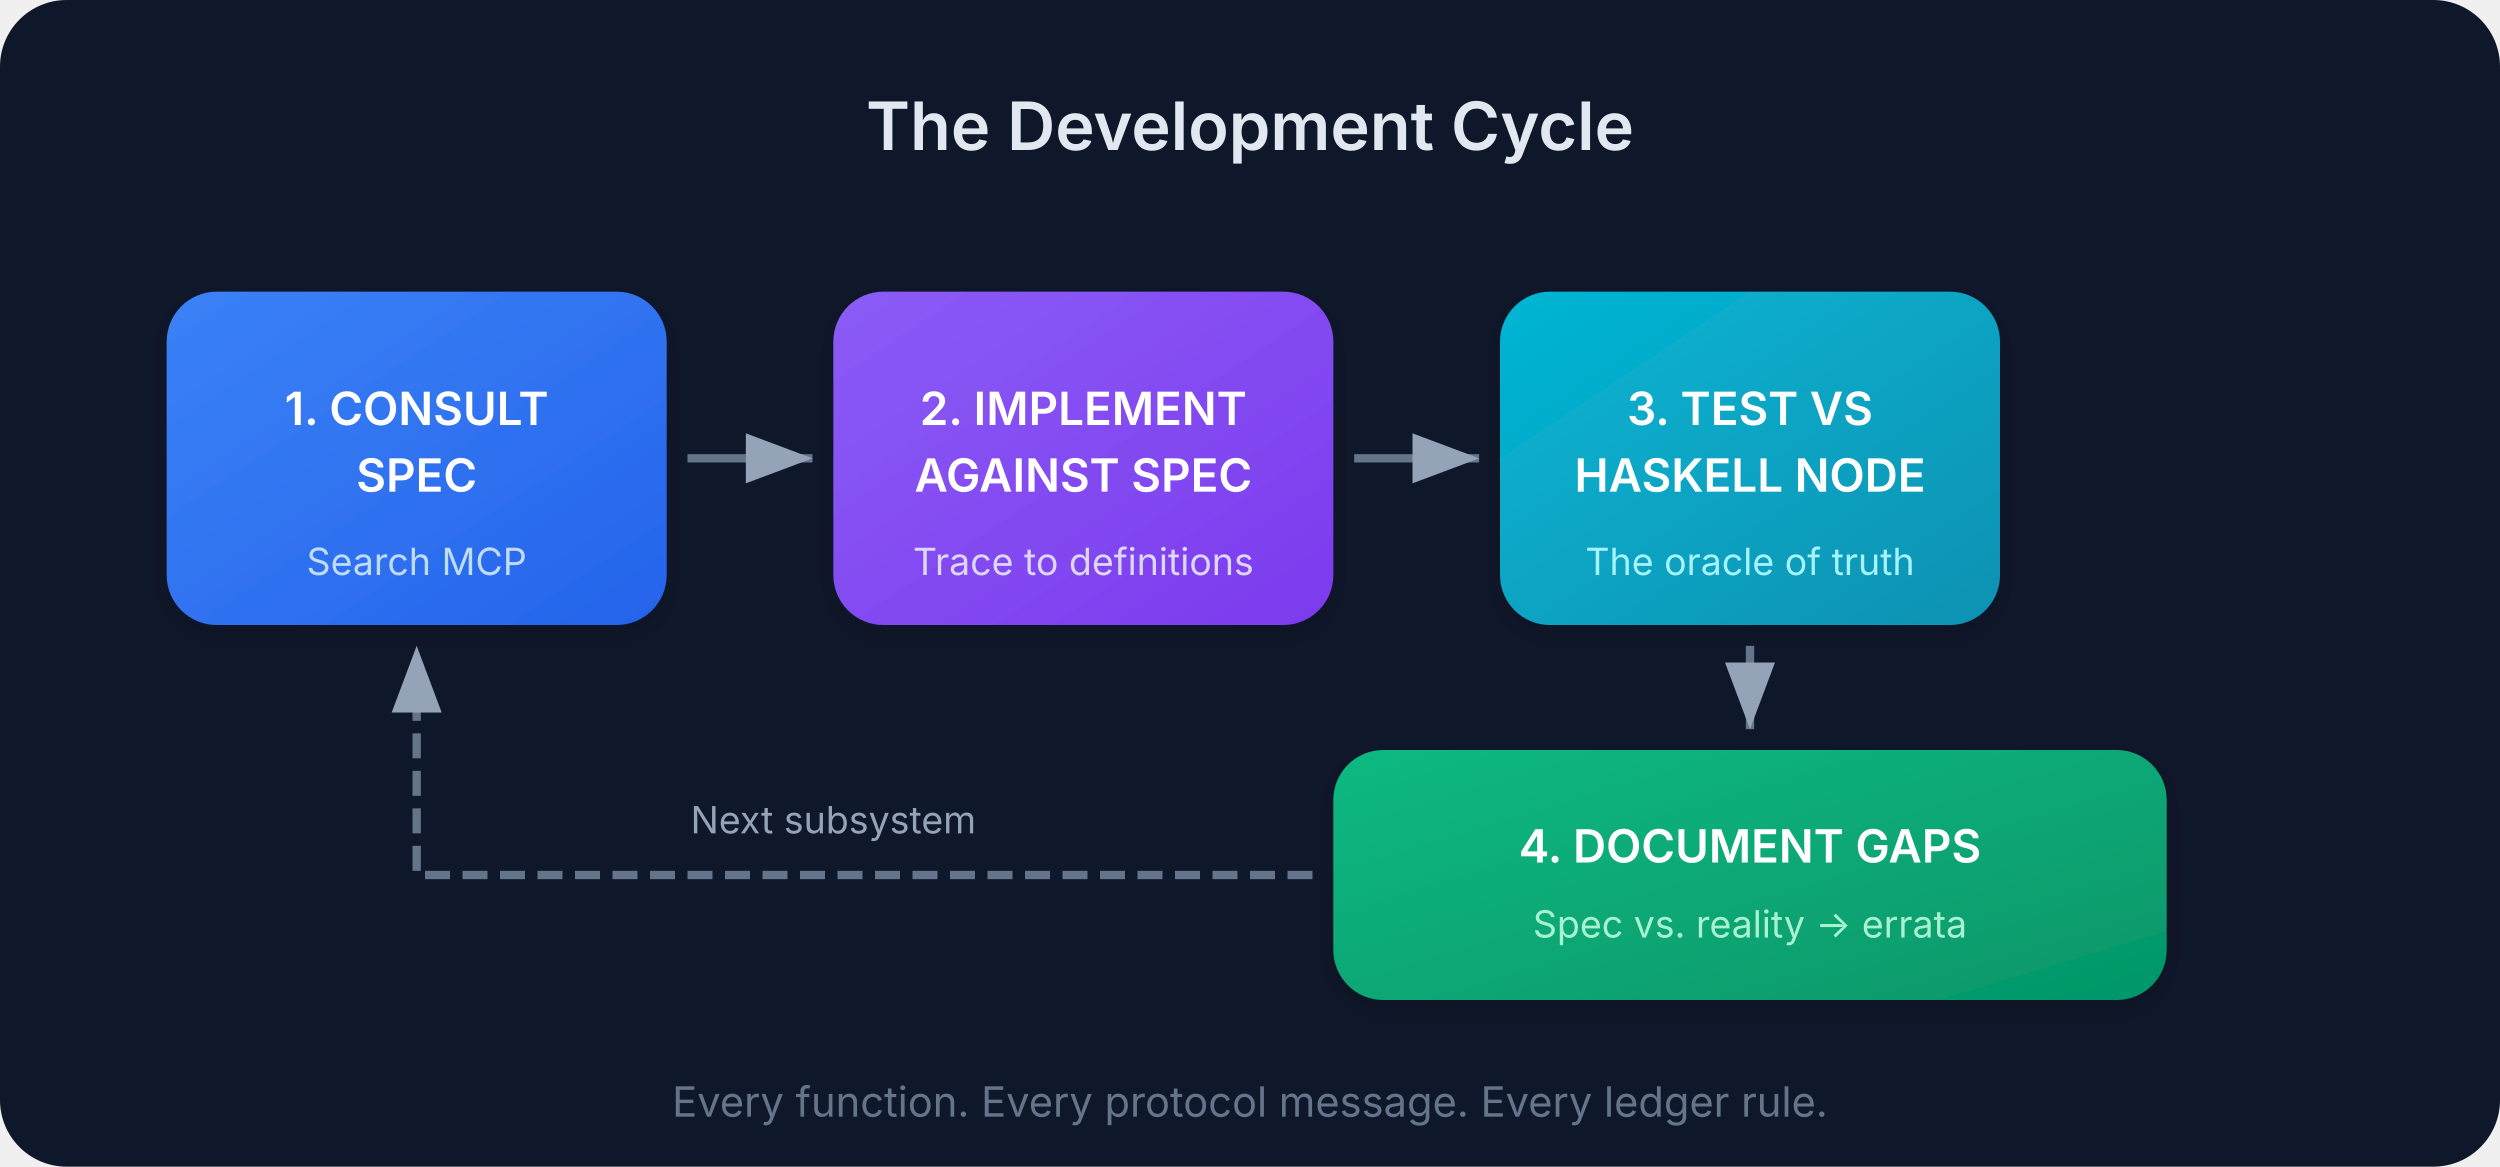
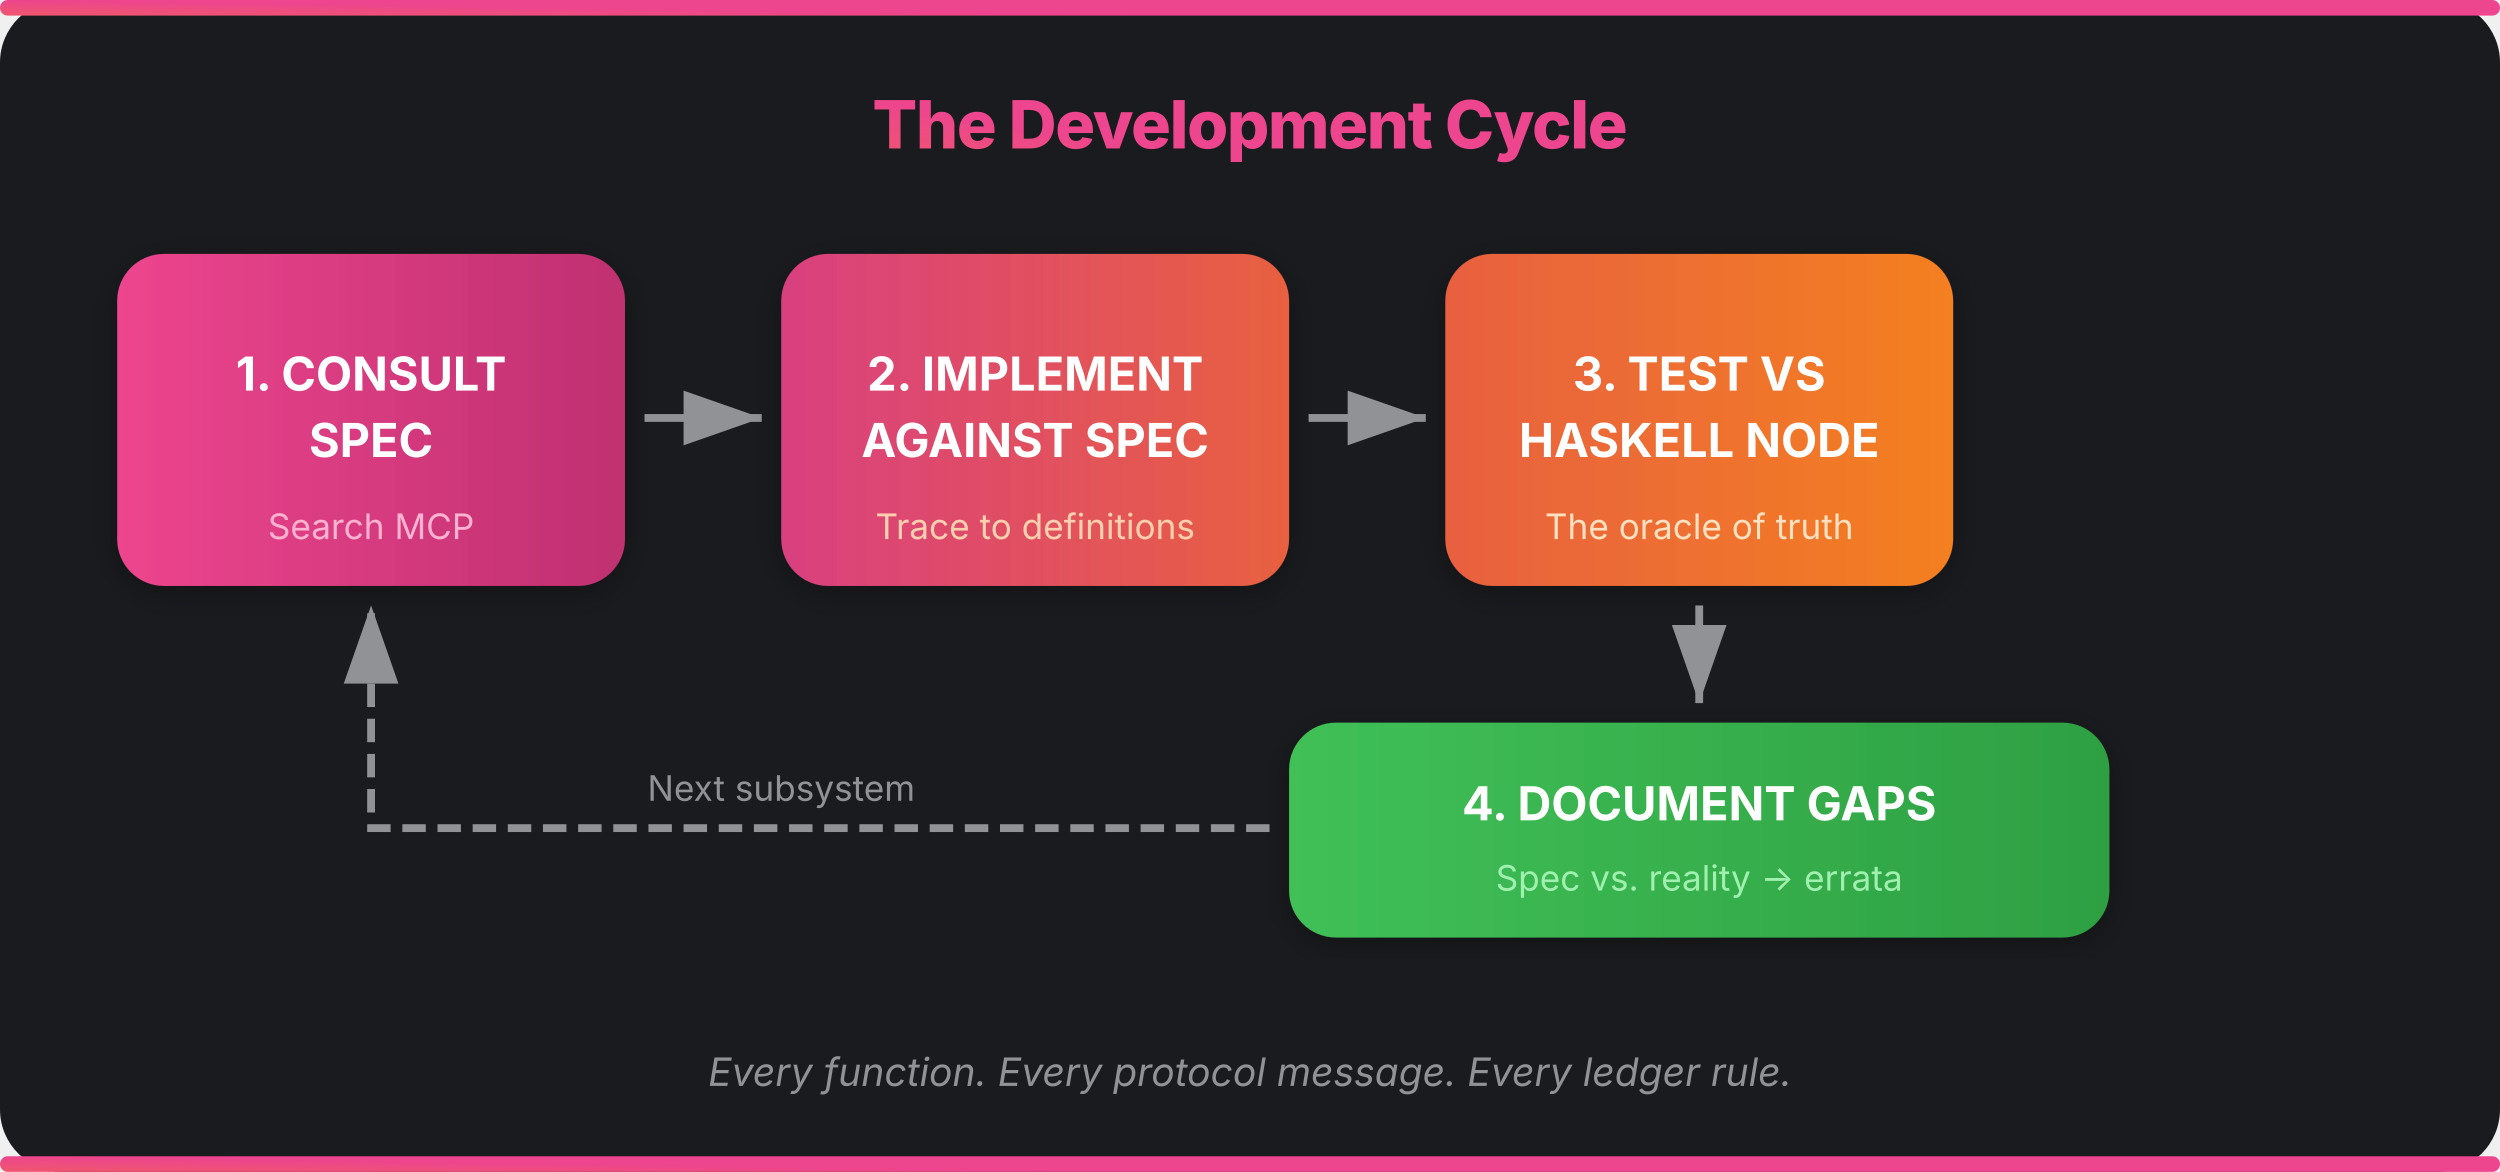
- <svg xmlns="http://www.w3.org/2000/svg" viewBox="0 0 600 280" font-family="Inter, -apple-system, sans-serif">
+ <svg xmlns="http://www.w3.org/2000/svg" viewBox="0 0 640 300" font-family="Inter, -apple-system, sans-serif">
  <defs>
-     <linearGradient id="specGrad" x1="0%" y1="0%" x2="100%" y2="100%">
-       <stop offset="0%" style="stop-color:#3b82f6" />
-       <stop offset="100%" style="stop-color:#2563eb" />
+     <linearGradient id="ssGrad" x1="0%" y1="0%" x2="100%" y2="100%" gradientTransform="rotate(110)">
+       <stop offset="0%" style="stop-color:#ED458E" />
+       <stop offset="100%" style="stop-color:#F48020" />
    </linearGradient>
-     <linearGradient id="implGrad" x1="0%" y1="0%" x2="100%" y2="100%">
-       <stop offset="0%" style="stop-color:#8b5cf6" />
-       <stop offset="100%" style="stop-color:#7c3aed" />
+     <linearGradient id="specGrad" x1="0%" y1="0%" x2="100%" y2="0%">
+       <stop offset="0%" style="stop-color:#ED458E" />
+       <stop offset="100%" style="stop-color:#c03070" />
    </linearGradient>
-     <linearGradient id="testGrad" x1="0%" y1="0%" x2="100%" y2="100%">
-       <stop offset="0%" style="stop-color:#06b6d4" />
-       <stop offset="100%" style="stop-color:#0891b2" />
+     <linearGradient id="implGrad" x1="0%" y1="0%" x2="100%" y2="0%">
+       <stop offset="0%" style="stop-color:#d94080" />
+       <stop offset="100%" style="stop-color:#E86040" />
    </linearGradient>
-     <linearGradient id="gapGrad" x1="0%" y1="0%" x2="100%" y2="100%">
-       <stop offset="0%" style="stop-color:#10b981" />
-       <stop offset="100%" style="stop-color:#059669" />
+     <linearGradient id="testGrad" x1="0%" y1="0%" x2="100%" y2="0%">
+       <stop offset="0%" style="stop-color:#E86040" />
+       <stop offset="100%" style="stop-color:#F48020" />
    </linearGradient>
-     <filter id="shadow" x="-5%" y="-5%" width="110%" height="120%">
-       <feDropShadow dx="0" dy="2" stdDeviation="3" flood-color="#000" flood-opacity="0.15" />
+     <linearGradient id="gapGrad" x1="0%" y1="0%" x2="100%" y2="0%">
+       <stop offset="0%" style="stop-color:#40c057" />
+       <stop offset="100%" style="stop-color:#2ea043" />
+     </linearGradient>
+     <filter id="glow">
+       <feDropShadow dx="0" dy="2" stdDeviation="6" flood-color="#ED458E" flood-opacity="0.25" />
    </filter>
-   </defs>
-   <rect width="600" height="280" rx="16" fill="#0f172a" />
-   <text x="300" y="36" text-anchor="middle" fill="#e2e8f0" font-size="16" font-weight="600">The Development Cycle</text>
-   <rect x="40" y="70" width="120" height="80" rx="12" fill="url(#specGrad)" filter="url(#shadow)" />
-   <text x="100" y="102" text-anchor="middle" fill="white" font-size="11" font-weight="600">1. CONSULT</text>
-   <text x="100" y="118" text-anchor="middle" fill="white" font-size="11" font-weight="600">SPEC</text>
-   <text x="100" y="138" text-anchor="middle" fill="#bfdbfe" font-size="9">Search MCP</text>
-   <path d="M 165 110 L 195 110" stroke="#64748b" stroke-width="2" fill="none" marker-end="url(#arrowhead)" />
-   <rect x="200" y="70" width="120" height="80" rx="12" fill="url(#implGrad)" filter="url(#shadow)" />
-   <text x="260" y="102" text-anchor="middle" fill="white" font-size="11" font-weight="600">2. IMPLEMENT</text>
-   <text x="260" y="118" text-anchor="middle" fill="white" font-size="11" font-weight="600">AGAINST SPEC</text>
-   <text x="260" y="138" text-anchor="middle" fill="#ddd6fe" font-size="9">Trace to definitions</text>
-   <path d="M 325 110 L 355 110" stroke="#64748b" stroke-width="2" fill="none" marker-end="url(#arrowhead)" />
-   <rect x="360" y="70" width="120" height="80" rx="12" fill="url(#testGrad)" filter="url(#shadow)" />
-   <text x="420" y="102" text-anchor="middle" fill="white" font-size="11" font-weight="600">3. TEST VS</text>
-   <text x="420" y="118" text-anchor="middle" fill="white" font-size="11" font-weight="600">HASKELL NODE</text>
-   <text x="420" y="138" text-anchor="middle" fill="#a5f3fc" font-size="9">The oracle of truth</text>
-   <path d="M 420 155 L 420 175" stroke="#64748b" stroke-width="2" fill="none" marker-end="url(#arrowhead)" />
-   <rect x="320" y="180" width="200" height="60" rx="12" fill="url(#gapGrad)" filter="url(#shadow)" />
-   <text x="420" y="207" text-anchor="middle" fill="white" font-size="11" font-weight="600">4. DOCUMENT GAPS</text>
-   <text x="420" y="225" text-anchor="middle" fill="#a7f3d0" font-size="9">Spec vs. reality → errata</text>
-   <path d="M 315 210 L 100 210 L 100 155" stroke="#64748b" stroke-width="2" fill="none" stroke-dasharray="6,3" marker-end="url(#arrowhead)" />
-   <text x="200" y="200" text-anchor="middle" fill="#94a3b8" font-size="9">Next subsystem</text>
-   <defs>
-     <marker id="arrowhead" markerWidth="8" markerHeight="6" refX="8" refY="3" orient="auto">
-       <polygon points="0 0, 8 3, 0 6" fill="#94a3b8" />
+     <filter id="softShadow">
+       <feDropShadow dx="0" dy="2" stdDeviation="4" flood-color="#000" flood-opacity="0.3" />
+     </filter>
+     <marker id="arrow" markerWidth="10" markerHeight="7" refX="10" refY="3.5" orient="auto">
+       <polygon points="0 0, 10 3.5, 0 7" fill="#909296" />
    </marker>
  </defs>
-   <text x="300" y="268" text-anchor="middle" fill="#64748b" font-size="10">Every function. Every protocol message. Every ledger rule.</text>
+   <rect width="640" height="300" rx="16" fill="#1a1b1e" />
+   <rect width="640" height="4" fill="url(#ssGrad)" rx="2" />
+   <text x="320" y="38" text-anchor="middle" fill="url(#ssGrad)" font-size="17" font-weight="800" letter-spacing="-0.02em">The Development Cycle</text>
+   <rect x="30" y="65" width="130" height="85" rx="12" fill="url(#specGrad)" filter="url(#softShadow)" />
+   <text x="95" y="100" text-anchor="middle" fill="white" font-size="12" font-weight="700">1. CONSULT</text>
+   <text x="95" y="117" text-anchor="middle" fill="white" font-size="12" font-weight="700">SPEC</text>
+   <text x="95" y="138" text-anchor="middle" fill="#ffb3d0" font-size="9">Search MCP</text>
+   <path d="M 165 107 L 195 107" stroke="#909296" stroke-width="2" fill="none" marker-end="url(#arrow)" />
+   <rect x="200" y="65" width="130" height="85" rx="12" fill="url(#implGrad)" filter="url(#softShadow)" />
+   <text x="265" y="100" text-anchor="middle" fill="white" font-size="12" font-weight="700">2. IMPLEMENT</text>
+   <text x="265" y="117" text-anchor="middle" fill="white" font-size="12" font-weight="700">AGAINST SPEC</text>
+   <text x="265" y="138" text-anchor="middle" fill="#ffd0b0" font-size="9">Trace to definitions</text>
+   <path d="M 335 107 L 365 107" stroke="#909296" stroke-width="2" fill="none" marker-end="url(#arrow)" />
+   <rect x="370" y="65" width="130" height="85" rx="12" fill="url(#testGrad)" filter="url(#softShadow)" />
+   <text x="435" y="100" text-anchor="middle" fill="white" font-size="12" font-weight="700">3. TEST VS</text>
+   <text x="435" y="117" text-anchor="middle" fill="white" font-size="12" font-weight="700">HASKELL NODE</text>
+   <text x="435" y="138" text-anchor="middle" fill="#ffe0c0" font-size="9">The oracle of truth</text>
+   <path d="M 435 155 L 435 180" stroke="#909296" stroke-width="2" fill="none" marker-end="url(#arrow)" />
+   <rect x="330" y="185" width="210" height="55" rx="12" fill="url(#gapGrad)" filter="url(#softShadow)" />
+   <text x="435" y="210" text-anchor="middle" fill="white" font-size="12" font-weight="700">4. DOCUMENT GAPS</text>
+   <text x="435" y="228" text-anchor="middle" fill="#a0f0b0" font-size="9">Spec vs. reality → errata</text>
+   <path d="M 325 212 L 95 212 L 95 155" stroke="#909296" stroke-width="2" fill="none" stroke-dasharray="6,3" marker-end="url(#arrow)" />
+   <text x="200" y="205" text-anchor="middle" fill="#909296" font-size="9">Next subsystem</text>
+   <text x="320" y="278" text-anchor="middle" fill="#909296" font-size="10" font-style="italic">Every function. Every protocol message. Every ledger rule.</text>
+   <rect y="296" width="640" height="4" fill="url(#ssGrad)" rx="2" />
</svg>
